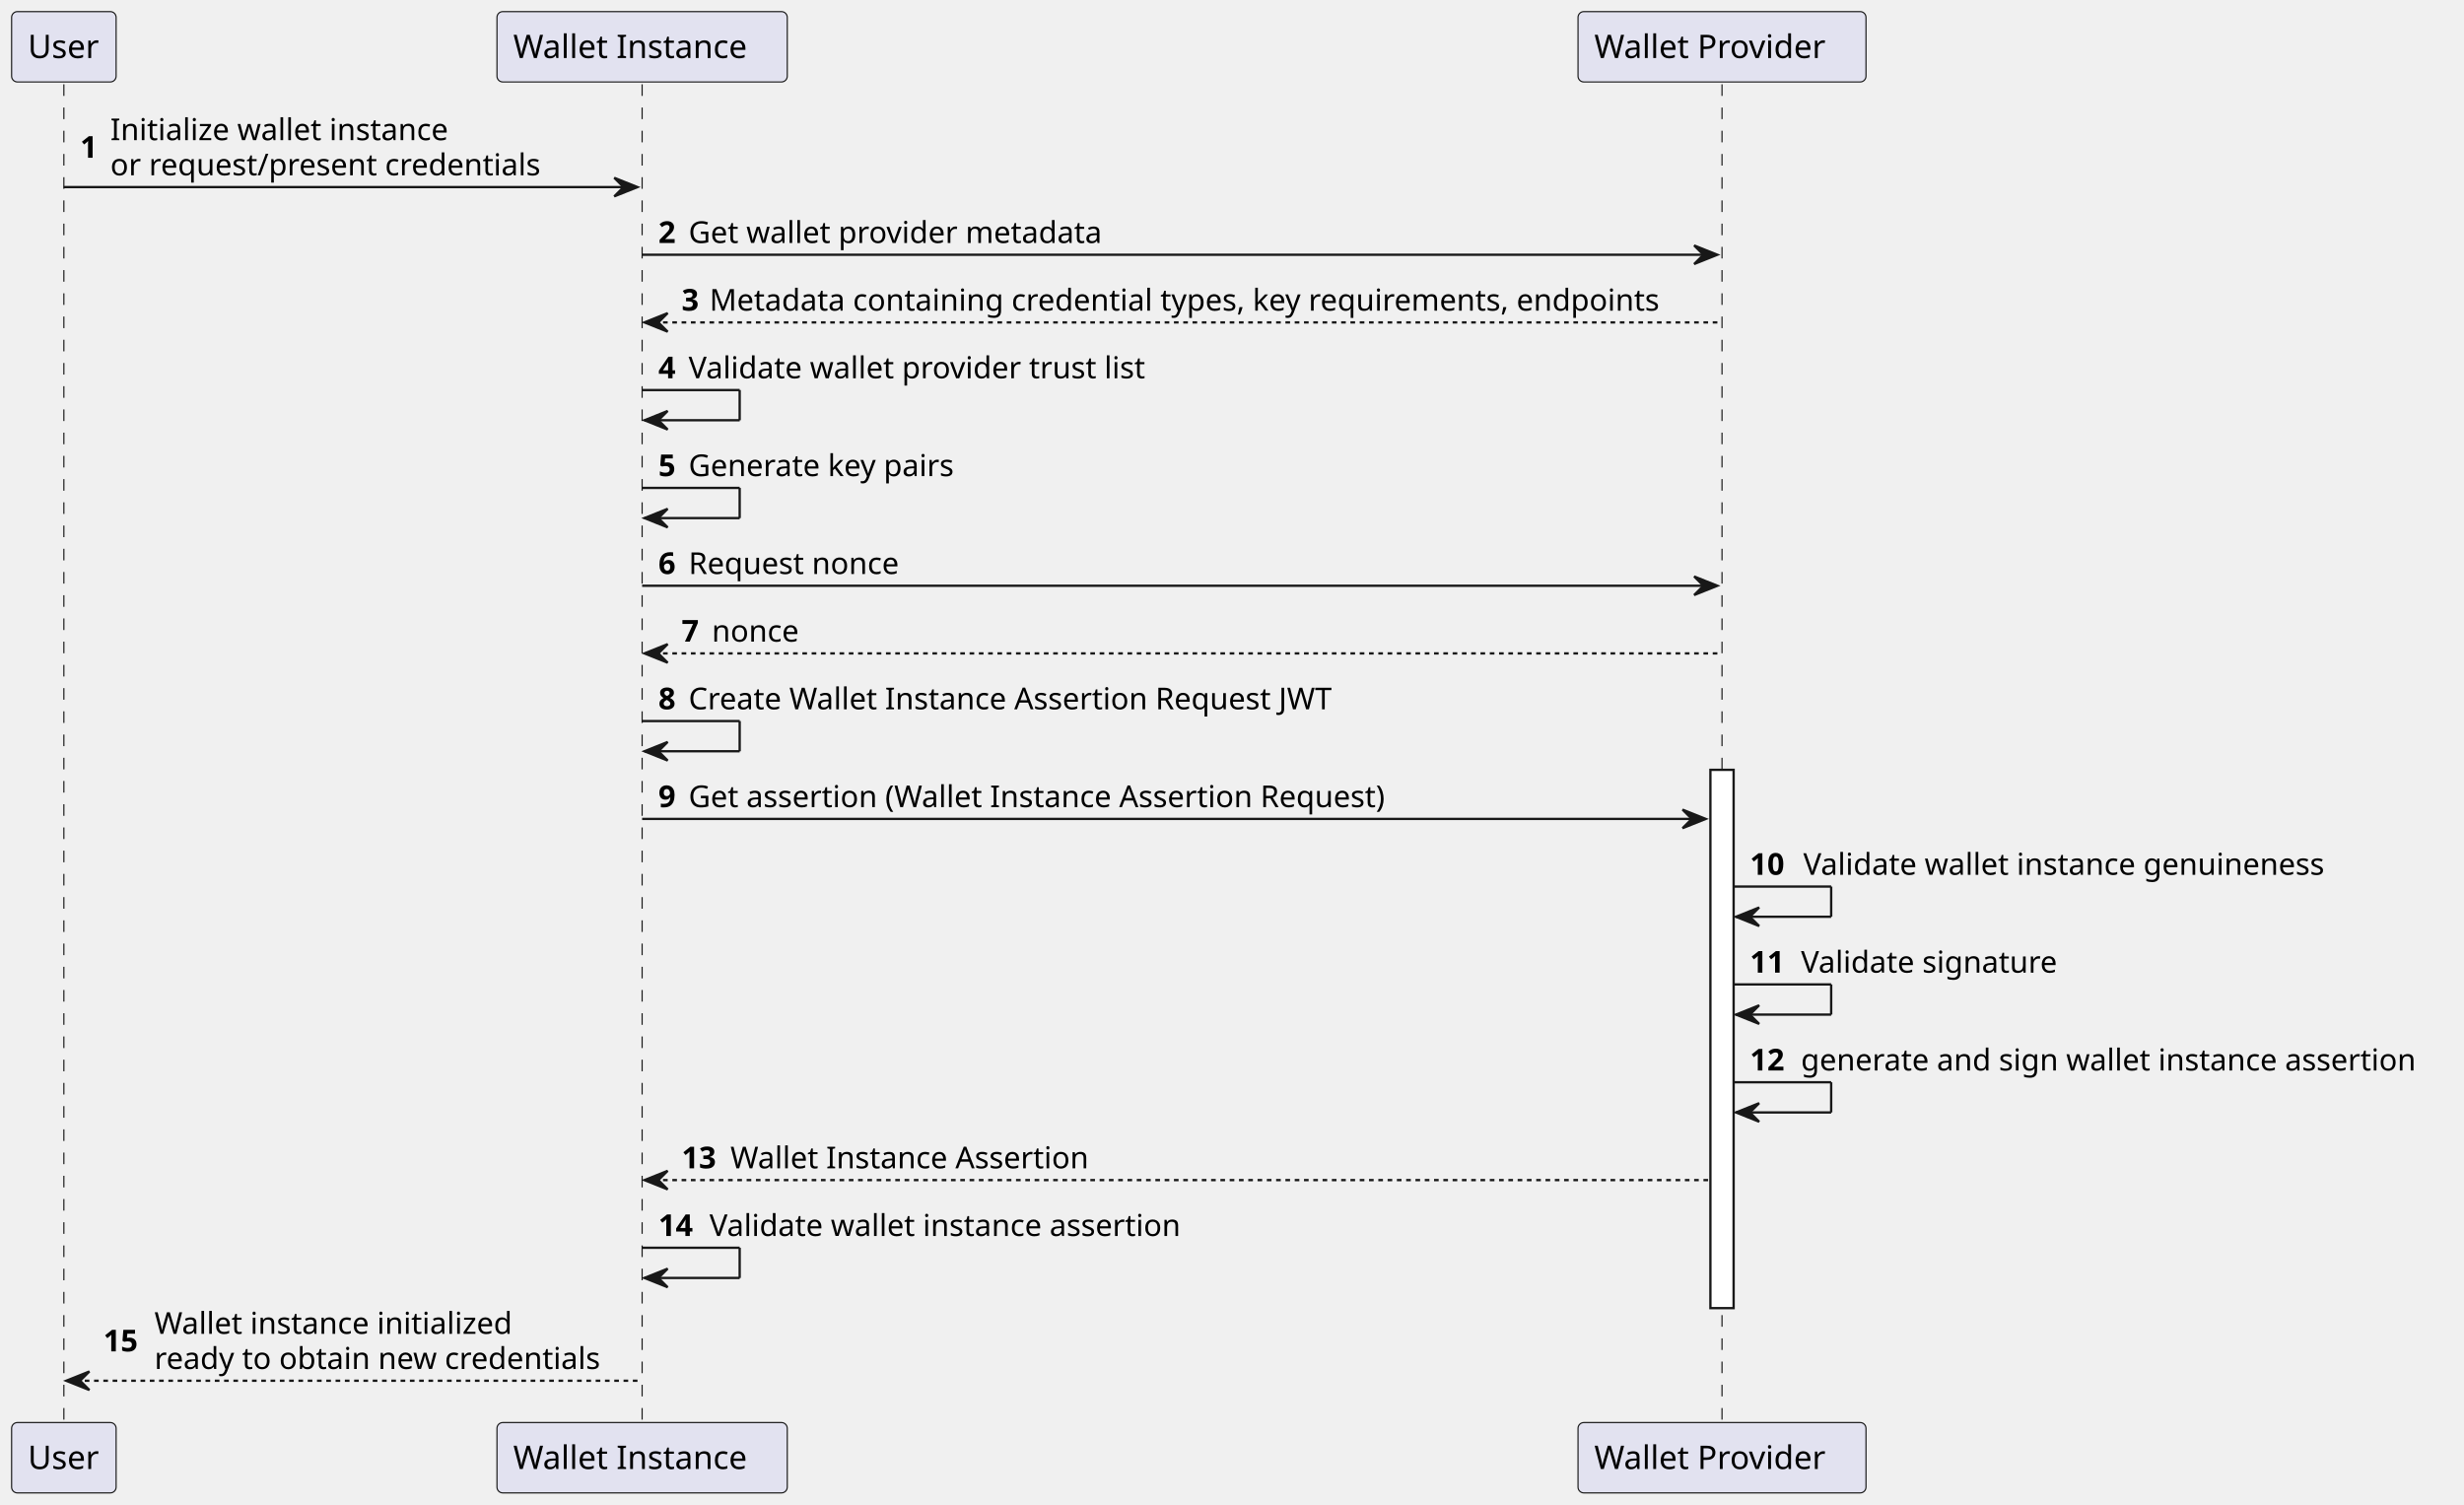
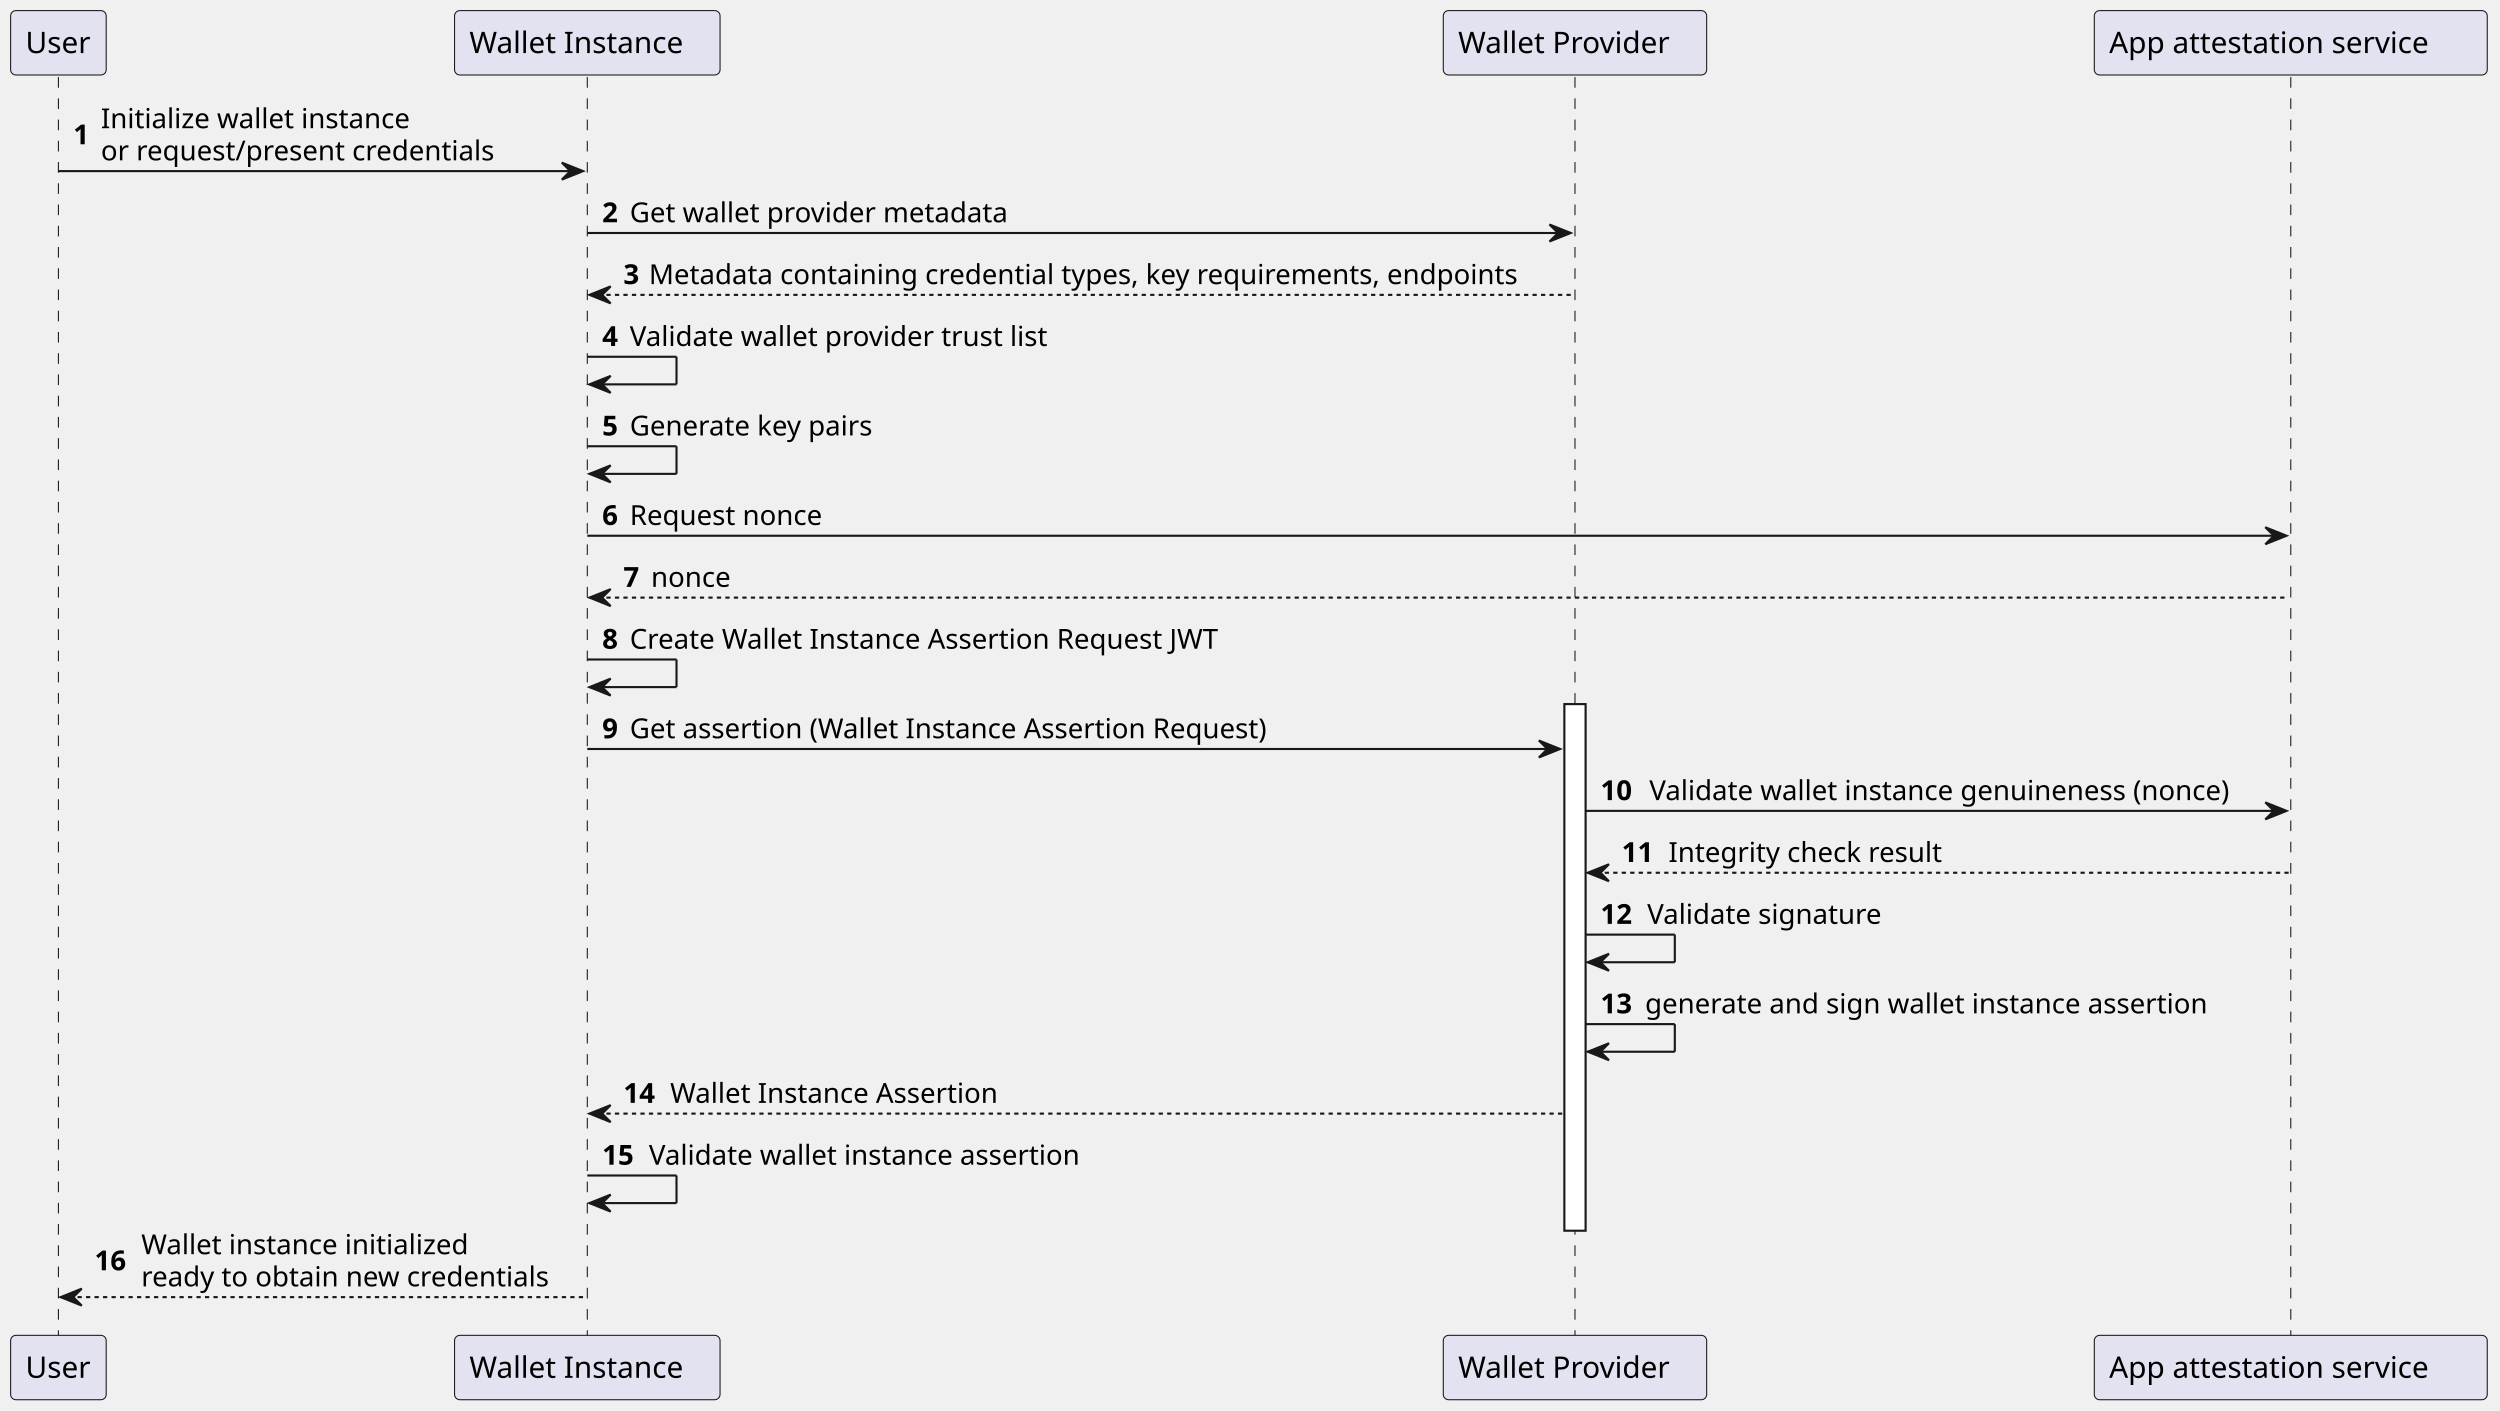
- <svg xmlns="http://www.w3.org/2000/svg" contentStyleType="text/css" height="648px" preserveAspectRatio="none" style="width:1061px;height:648px;background:#FFFFFF;" version="1.1" viewBox="0 0 1061 648" width="1061px" zoomAndPan="magnify">
+ <svg xmlns="http://www.w3.org/2000/svg" contentStyleType="text/css" height="664px" preserveAspectRatio="none" style="width:1177px;height:664px;background:#FFFFFF;" version="1.1" viewBox="0 0 1177 664" width="1177px" zoomAndPan="magnify">
  <defs />
  <g>
-     <line style="stroke:#181818;stroke-width:0.5;stroke-dasharray:5.0,5.0;" x1="27.5" x2="27.5" y1="36.297" y2="612.555" />
-     <line style="stroke:#181818;stroke-width:0.5;stroke-dasharray:5.0,5.0;" x1="276.5" x2="276.5" y1="36.297" y2="612.555" />
-     <line style="stroke:#181818;stroke-width:0.5;stroke-dasharray:5.0,5.0;" x1="741.5" x2="741.5" y1="36.297" y2="612.555" />
-     <rect fill="#FFFFFF" height="231.797" style="stroke:#181818;stroke-width:1.0;" width="10" x="736.5" y="331.492" />
+     <line style="stroke:#181818;stroke-width:0.5;stroke-dasharray:5.0,5.0;" x1="27.5" x2="27.5" y1="36.297" y2="628.688" />
+     <line style="stroke:#181818;stroke-width:0.5;stroke-dasharray:5.0,5.0;" x1="276.5" x2="276.5" y1="36.297" y2="628.688" />
+     <line style="stroke:#181818;stroke-width:0.5;stroke-dasharray:5.0,5.0;" x1="741.5" x2="741.5" y1="36.297" y2="628.688" />
+     <rect fill="#FFFFFF" height="247.93" style="stroke:#181818;stroke-width:1.0;" width="10" x="736.5" y="331.492" />
+     <line style="stroke:#181818;stroke-width:0.5;stroke-dasharray:5.0,5.0;" x1="1078.5" x2="1078.5" y1="36.297" y2="628.688" />
    <rect fill="#E2E2F0" height="30.297" rx="2.5" ry="2.5" style="stroke:#181818;stroke-width:0.5;" width="45" x="5" y="5" />
    <text fill="#000000" font-family="sans-serif" font-size="14" lengthAdjust="spacing" textLength="31" x="12" y="24.995">User</text>
    <rect fill="#E2E2F0" height="30.297" rx="2.5" ry="2.5" style="stroke:#181818;stroke-width:0.5;" width="125" x="214" y="5" />
    <text fill="#000000" font-family="sans-serif" font-size="14" lengthAdjust="spacing" textLength="111" x="221" y="24.995">Wallet Instance</text>
    <rect fill="#E2E2F0" height="30.297" rx="2.5" ry="2.5" style="stroke:#181818;stroke-width:0.5;" width="124" x="679.5" y="5" />
    <text fill="#000000" font-family="sans-serif" font-size="14" lengthAdjust="spacing" textLength="110" x="686.5" y="24.995">Wallet Provider</text>
-     <rect fill="#E2E2F0" height="30.297" rx="2.5" ry="2.5" style="stroke:#181818;stroke-width:0.5;" width="45" x="5" y="612.555" />
-     <text fill="#000000" font-family="sans-serif" font-size="14" lengthAdjust="spacing" textLength="31" x="12" y="632.55">User</text>
-     <rect fill="#E2E2F0" height="30.297" rx="2.5" ry="2.5" style="stroke:#181818;stroke-width:0.5;" width="125" x="214" y="612.555" />
-     <text fill="#000000" font-family="sans-serif" font-size="14" lengthAdjust="spacing" textLength="111" x="221" y="632.55">Wallet Instance</text>
-     <rect fill="#E2E2F0" height="30.297" rx="2.5" ry="2.5" style="stroke:#181818;stroke-width:0.5;" width="124" x="679.5" y="612.555" />
-     <text fill="#000000" font-family="sans-serif" font-size="14" lengthAdjust="spacing" textLength="110" x="686.5" y="632.55">Wallet Provider</text>
+     <rect fill="#E2E2F0" height="30.297" rx="2.5" ry="2.5" style="stroke:#181818;stroke-width:0.5;" width="185" x="986" y="5" />
+     <text fill="#000000" font-family="sans-serif" font-size="14" lengthAdjust="spacing" textLength="171" x="993" y="24.995">App attestation service</text>
+     <rect fill="#E2E2F0" height="30.297" rx="2.5" ry="2.5" style="stroke:#181818;stroke-width:0.5;" width="45" x="5" y="628.688" />
+     <text fill="#000000" font-family="sans-serif" font-size="14" lengthAdjust="spacing" textLength="31" x="12" y="648.683">User</text>
+     <rect fill="#E2E2F0" height="30.297" rx="2.5" ry="2.5" style="stroke:#181818;stroke-width:0.5;" width="125" x="214" y="628.688" />
+     <text fill="#000000" font-family="sans-serif" font-size="14" lengthAdjust="spacing" textLength="111" x="221" y="648.683">Wallet Instance</text>
+     <rect fill="#E2E2F0" height="30.297" rx="2.5" ry="2.5" style="stroke:#181818;stroke-width:0.5;" width="124" x="679.5" y="628.688" />
+     <text fill="#000000" font-family="sans-serif" font-size="14" lengthAdjust="spacing" textLength="110" x="686.5" y="648.683">Wallet Provider</text>
+     <rect fill="#E2E2F0" height="30.297" rx="2.5" ry="2.5" style="stroke:#181818;stroke-width:0.5;" width="185" x="986" y="628.688" />
+     <text fill="#000000" font-family="sans-serif" font-size="14" lengthAdjust="spacing" textLength="171" x="993" y="648.683">App attestation service</text>
    <polygon fill="#181818" points="264.5,76.562,274.5,80.562,264.5,84.562,268.5,80.562" style="stroke:#181818;stroke-width:1.0;" />
    <line style="stroke:#181818;stroke-width:1.0;" x1="27.5" x2="270.5" y1="80.562" y2="80.562" />
    <text fill="#000000" font-family="sans-serif" font-size="13" font-weight="bold" lengthAdjust="spacing" textLength="9" x="34.5" y="67.93">1</text>
    <text fill="#000000" font-family="sans-serif" font-size="13" lengthAdjust="spacing" textLength="151" x="47.5" y="60.364">Initialize wallet instance</text>
    <text fill="#000000" font-family="sans-serif" font-size="13" lengthAdjust="spacing" textLength="193" x="47.5" y="75.497">or request/present credentials</text>
    <polygon fill="#181818" points="729.5,105.695,739.5,109.695,729.5,113.695,733.5,109.695" style="stroke:#181818;stroke-width:1.0;" />
    <line style="stroke:#181818;stroke-width:1.0;" x1="276.5" x2="735.5" y1="109.695" y2="109.695" />
    <text fill="#000000" font-family="sans-serif" font-size="13" font-weight="bold" lengthAdjust="spacing" textLength="9" x="283.5" y="104.629">2</text>
    <text fill="#000000" font-family="sans-serif" font-size="13" lengthAdjust="spacing" textLength="189" x="296.5" y="104.629">Get wallet provider metadata</text>
    <polygon fill="#181818" points="287.5,134.828,277.5,138.828,287.5,142.828,283.5,138.828" style="stroke:#181818;stroke-width:1.0;" />
    <line style="stroke:#181818;stroke-width:1.0;stroke-dasharray:2.0,2.0;" x1="281.5" x2="740.5" y1="138.828" y2="138.828" />
    <text fill="#000000" font-family="sans-serif" font-size="13" font-weight="bold" lengthAdjust="spacing" textLength="8" x="293.5" y="133.762">3</text>
    <text fill="#000000" font-family="sans-serif" font-size="13" lengthAdjust="spacing" textLength="429" x="305.5" y="133.762">Metadata containing credential types, key requirements, endpoints</text>
    <line style="stroke:#181818;stroke-width:1.0;" x1="276.5" x2="318.5" y1="167.961" y2="167.961" />
    <line style="stroke:#181818;stroke-width:1.0;" x1="318.5" x2="318.5" y1="167.961" y2="180.961" />
    <line style="stroke:#181818;stroke-width:1.0;" x1="277.5" x2="318.5" y1="180.961" y2="180.961" />
    <polygon fill="#181818" points="287.5,176.961,277.5,180.961,287.5,184.961,283.5,180.961" style="stroke:#181818;stroke-width:1.0;" />
    <text fill="#000000" font-family="sans-serif" font-size="13" font-weight="bold" lengthAdjust="spacing" textLength="9" x="283.5" y="162.895">4</text>
    <text fill="#000000" font-family="sans-serif" font-size="13" lengthAdjust="spacing" textLength="207" x="296.5" y="162.895">Validate wallet provider trust list</text>
    <line style="stroke:#181818;stroke-width:1.0;" x1="276.5" x2="318.5" y1="210.094" y2="210.094" />
    <line style="stroke:#181818;stroke-width:1.0;" x1="318.5" x2="318.5" y1="210.094" y2="223.094" />
    <line style="stroke:#181818;stroke-width:1.0;" x1="277.5" x2="318.5" y1="223.094" y2="223.094" />
    <polygon fill="#181818" points="287.5,219.094,277.5,223.094,287.5,227.094,283.5,223.094" style="stroke:#181818;stroke-width:1.0;" />
    <text fill="#000000" font-family="sans-serif" font-size="13" font-weight="bold" lengthAdjust="spacing" textLength="9" x="283.5" y="205.028">5</text>
    <text fill="#000000" font-family="sans-serif" font-size="13" lengthAdjust="spacing" textLength="122" x="296.5" y="205.028">Generate key pairs</text>
-     <polygon fill="#181818" points="729.5,248.227,739.5,252.227,729.5,256.227,733.5,252.227" style="stroke:#181818;stroke-width:1.0;" />
-     <line style="stroke:#181818;stroke-width:1.0;" x1="276.5" x2="735.5" y1="252.227" y2="252.227" />
+     <polygon fill="#181818" points="1066.5,248.227,1076.5,252.227,1066.5,256.227,1070.5,252.227" style="stroke:#181818;stroke-width:1.0;" />
+     <line style="stroke:#181818;stroke-width:1.0;" x1="276.5" x2="1072.5" y1="252.227" y2="252.227" />
    <text fill="#000000" font-family="sans-serif" font-size="13" font-weight="bold" lengthAdjust="spacing" textLength="9" x="283.5" y="247.161">6</text>
    <text fill="#000000" font-family="sans-serif" font-size="13" lengthAdjust="spacing" textLength="96" x="296.5" y="247.161">Request nonce</text>
    <polygon fill="#181818" points="287.5,277.359,277.5,281.359,287.5,285.359,283.5,281.359" style="stroke:#181818;stroke-width:1.0;" />
-     <line style="stroke:#181818;stroke-width:1.0;stroke-dasharray:2.0,2.0;" x1="281.5" x2="740.5" y1="281.359" y2="281.359" />
+     <line style="stroke:#181818;stroke-width:1.0;stroke-dasharray:2.0,2.0;" x1="281.5" x2="1077.5" y1="281.359" y2="281.359" />
    <text fill="#000000" font-family="sans-serif" font-size="13" font-weight="bold" lengthAdjust="spacing" textLength="9" x="293.5" y="276.293">7</text>
    <text fill="#000000" font-family="sans-serif" font-size="13" lengthAdjust="spacing" textLength="39" x="306.5" y="276.293">nonce</text>
    <line style="stroke:#181818;stroke-width:1.0;" x1="276.5" x2="318.5" y1="310.492" y2="310.492" />
    <line style="stroke:#181818;stroke-width:1.0;" x1="318.5" x2="318.5" y1="310.492" y2="323.492" />
    <line style="stroke:#181818;stroke-width:1.0;" x1="277.5" x2="318.5" y1="323.492" y2="323.492" />
    <polygon fill="#181818" points="287.5,319.492,277.5,323.492,287.5,327.492,283.5,323.492" style="stroke:#181818;stroke-width:1.0;" />
    <text fill="#000000" font-family="sans-serif" font-size="13" font-weight="bold" lengthAdjust="spacing" textLength="9" x="283.5" y="305.426">8</text>
    <text fill="#000000" font-family="sans-serif" font-size="13" lengthAdjust="spacing" textLength="295" x="296.5" y="305.426">Create Wallet Instance Assertion Request JWT</text>
    <polygon fill="#181818" points="724.5,348.625,734.5,352.625,724.5,356.625,728.5,352.625" style="stroke:#181818;stroke-width:1.0;" />
    <line style="stroke:#181818;stroke-width:1.0;" x1="276.5" x2="730.5" y1="352.625" y2="352.625" />
    <text fill="#000000" font-family="sans-serif" font-size="13" font-weight="bold" lengthAdjust="spacing" textLength="9" x="283.5" y="347.559">9</text>
    <text fill="#000000" font-family="sans-serif" font-size="13" lengthAdjust="spacing" textLength="319" x="296.5" y="347.559">Get assertion (Wallet Instance Assertion Request)</text>
-     <line style="stroke:#181818;stroke-width:1.0;" x1="746.5" x2="788.5" y1="381.758" y2="381.758" />
-     <line style="stroke:#181818;stroke-width:1.0;" x1="788.5" x2="788.5" y1="381.758" y2="394.758" />
-     <line style="stroke:#181818;stroke-width:1.0;" x1="747.5" x2="788.5" y1="394.758" y2="394.758" />
-     <polygon fill="#181818" points="757.5,390.758,747.5,394.758,757.5,398.758,753.5,394.758" style="stroke:#181818;stroke-width:1.0;" />
+     <polygon fill="#181818" points="1066.5,377.758,1076.5,381.758,1066.5,385.758,1070.5,381.758" style="stroke:#181818;stroke-width:1.0;" />
+     <line style="stroke:#181818;stroke-width:1.0;" x1="746.5" x2="1072.5" y1="381.758" y2="381.758" />
    <text fill="#000000" font-family="sans-serif" font-size="13" font-weight="bold" lengthAdjust="spacing" textLength="19" x="753.5" y="376.692">10</text>
-     <text fill="#000000" font-family="sans-serif" font-size="13" lengthAdjust="spacing" textLength="237" x="776.5" y="376.692">Validate wallet instance genuineness</text>
-     <line style="stroke:#181818;stroke-width:1.0;" x1="746.5" x2="788.5" y1="423.891" y2="423.891" />
-     <line style="stroke:#181818;stroke-width:1.0;" x1="788.5" x2="788.5" y1="423.891" y2="436.891" />
-     <line style="stroke:#181818;stroke-width:1.0;" x1="747.5" x2="788.5" y1="436.891" y2="436.891" />
-     <polygon fill="#181818" points="757.5,432.891,747.5,436.891,757.5,440.891,753.5,436.891" style="stroke:#181818;stroke-width:1.0;" />
-     <text fill="#000000" font-family="sans-serif" font-size="13" font-weight="bold" lengthAdjust="spacing" textLength="18" x="753.5" y="418.825">11</text>
-     <text fill="#000000" font-family="sans-serif" font-size="13" lengthAdjust="spacing" textLength="116" x="775.5" y="418.825">Validate signature</text>
-     <line style="stroke:#181818;stroke-width:1.0;" x1="746.5" x2="788.5" y1="466.023" y2="466.023" />
-     <line style="stroke:#181818;stroke-width:1.0;" x1="788.5" x2="788.5" y1="466.023" y2="479.023" />
-     <line style="stroke:#181818;stroke-width:1.0;" x1="747.5" x2="788.5" y1="479.023" y2="479.023" />
-     <polygon fill="#181818" points="757.5,475.023,747.5,479.023,757.5,483.023,753.5,479.023" style="stroke:#181818;stroke-width:1.0;" />
-     <text fill="#000000" font-family="sans-serif" font-size="13" font-weight="bold" lengthAdjust="spacing" textLength="18" x="753.5" y="460.957">12</text>
-     <text fill="#000000" font-family="sans-serif" font-size="13" lengthAdjust="spacing" textLength="279" x="775.5" y="460.957">generate and sign wallet instance assertion</text>
-     <polygon fill="#181818" points="287.5,504.156,277.5,508.156,287.5,512.156,283.5,508.156" style="stroke:#181818;stroke-width:1.0;" />
-     <line style="stroke:#181818;stroke-width:1.0;stroke-dasharray:2.0,2.0;" x1="281.5" x2="735.5" y1="508.156" y2="508.156" />
-     <text fill="#000000" font-family="sans-serif" font-size="13" font-weight="bold" lengthAdjust="spacing" textLength="17" x="293.5" y="503.09">13</text>
-     <text fill="#000000" font-family="sans-serif" font-size="13" lengthAdjust="spacing" textLength="162" x="314.5" y="503.09">Wallet Instance Assertion</text>
-     <line style="stroke:#181818;stroke-width:1.0;" x1="276.5" x2="318.5" y1="537.289" y2="537.289" />
-     <line style="stroke:#181818;stroke-width:1.0;" x1="318.5" x2="318.5" y1="537.289" y2="550.289" />
-     <line style="stroke:#181818;stroke-width:1.0;" x1="277.5" x2="318.5" y1="550.289" y2="550.289" />
-     <polygon fill="#181818" points="287.5,546.289,277.5,550.289,287.5,554.289,283.5,550.289" style="stroke:#181818;stroke-width:1.0;" />
-     <text fill="#000000" font-family="sans-serif" font-size="13" font-weight="bold" lengthAdjust="spacing" textLength="18" x="283.5" y="532.223">14</text>
-     <text fill="#000000" font-family="sans-serif" font-size="13" lengthAdjust="spacing" textLength="215" x="305.5" y="532.223">Validate wallet instance assertion</text>
-     <polygon fill="#181818" points="38.5,590.555,28.5,594.555,38.5,598.555,34.5,594.555" style="stroke:#181818;stroke-width:1.0;" />
-     <line style="stroke:#181818;stroke-width:1.0;stroke-dasharray:2.0,2.0;" x1="32.5" x2="275.5" y1="594.555" y2="594.555" />
-     <text fill="#000000" font-family="sans-serif" font-size="13" font-weight="bold" lengthAdjust="spacing" textLength="18" x="44.5" y="581.922">15</text>
-     <text fill="#000000" font-family="sans-serif" font-size="13" lengthAdjust="spacing" textLength="161" x="66.5" y="574.356">Wallet instance initialized</text>
-     <text fill="#000000" font-family="sans-serif" font-size="13" lengthAdjust="spacing" textLength="203" x="66.5" y="589.489">ready to obtain new credentials</text>
+     <text fill="#000000" font-family="sans-serif" font-size="13" lengthAdjust="spacing" textLength="290" x="776.5" y="376.692">Validate wallet instance genuineness (nonce)</text>
+     <polygon fill="#181818" points="757.5,406.891,747.5,410.891,757.5,414.891,753.5,410.891" style="stroke:#181818;stroke-width:1.0;" />
+     <line style="stroke:#181818;stroke-width:1.0;stroke-dasharray:2.0,2.0;" x1="751.5" x2="1077.5" y1="410.891" y2="410.891" />
+     <text fill="#000000" font-family="sans-serif" font-size="13" font-weight="bold" lengthAdjust="spacing" textLength="18" x="763.5" y="405.825">11</text>
+     <text fill="#000000" font-family="sans-serif" font-size="13" lengthAdjust="spacing" textLength="134" x="785.5" y="405.825">Integrity check result</text>
+     <line style="stroke:#181818;stroke-width:1.0;" x1="746.5" x2="788.5" y1="440.023" y2="440.023" />
+     <line style="stroke:#181818;stroke-width:1.0;" x1="788.5" x2="788.5" y1="440.023" y2="453.023" />
+     <line style="stroke:#181818;stroke-width:1.0;" x1="747.5" x2="788.5" y1="453.023" y2="453.023" />
+     <polygon fill="#181818" points="757.5,449.023,747.5,453.023,757.5,457.023,753.5,453.023" style="stroke:#181818;stroke-width:1.0;" />
+     <text fill="#000000" font-family="sans-serif" font-size="13" font-weight="bold" lengthAdjust="spacing" textLength="18" x="753.5" y="434.957">12</text>
+     <text fill="#000000" font-family="sans-serif" font-size="13" lengthAdjust="spacing" textLength="116" x="775.5" y="434.957">Validate signature</text>
+     <line style="stroke:#181818;stroke-width:1.0;" x1="746.5" x2="788.5" y1="482.156" y2="482.156" />
+     <line style="stroke:#181818;stroke-width:1.0;" x1="788.5" x2="788.5" y1="482.156" y2="495.156" />
+     <line style="stroke:#181818;stroke-width:1.0;" x1="747.5" x2="788.5" y1="495.156" y2="495.156" />
+     <polygon fill="#181818" points="757.5,491.156,747.5,495.156,757.5,499.156,753.5,495.156" style="stroke:#181818;stroke-width:1.0;" />
+     <text fill="#000000" font-family="sans-serif" font-size="13" font-weight="bold" lengthAdjust="spacing" textLength="17" x="753.5" y="477.09">13</text>
+     <text fill="#000000" font-family="sans-serif" font-size="13" lengthAdjust="spacing" textLength="279" x="774.5" y="477.09">generate and sign wallet instance assertion</text>
+     <polygon fill="#181818" points="287.5,520.289,277.5,524.289,287.5,528.289,283.5,524.289" style="stroke:#181818;stroke-width:1.0;" />
+     <line style="stroke:#181818;stroke-width:1.0;stroke-dasharray:2.0,2.0;" x1="281.5" x2="735.5" y1="524.289" y2="524.289" />
+     <text fill="#000000" font-family="sans-serif" font-size="13" font-weight="bold" lengthAdjust="spacing" textLength="18" x="293.5" y="519.223">14</text>
+     <text fill="#000000" font-family="sans-serif" font-size="13" lengthAdjust="spacing" textLength="162" x="315.5" y="519.223">Wallet Instance Assertion</text>
+     <line style="stroke:#181818;stroke-width:1.0;" x1="276.5" x2="318.5" y1="553.422" y2="553.422" />
+     <line style="stroke:#181818;stroke-width:1.0;" x1="318.5" x2="318.5" y1="553.422" y2="566.422" />
+     <line style="stroke:#181818;stroke-width:1.0;" x1="277.5" x2="318.5" y1="566.422" y2="566.422" />
+     <polygon fill="#181818" points="287.5,562.422,277.5,566.422,287.5,570.422,283.5,566.422" style="stroke:#181818;stroke-width:1.0;" />
+     <text fill="#000000" font-family="sans-serif" font-size="13" font-weight="bold" lengthAdjust="spacing" textLength="18" x="283.5" y="548.356">15</text>
+     <text fill="#000000" font-family="sans-serif" font-size="13" lengthAdjust="spacing" textLength="215" x="305.5" y="548.356">Validate wallet instance assertion</text>
+     <polygon fill="#181818" points="38.5,606.688,28.5,610.688,38.5,614.688,34.5,610.688" style="stroke:#181818;stroke-width:1.0;" />
+     <line style="stroke:#181818;stroke-width:1.0;stroke-dasharray:2.0,2.0;" x1="32.5" x2="275.5" y1="610.688" y2="610.688" />
+     <text fill="#000000" font-family="sans-serif" font-size="13" font-weight="bold" lengthAdjust="spacing" textLength="18" x="44.5" y="598.055">16</text>
+     <text fill="#000000" font-family="sans-serif" font-size="13" lengthAdjust="spacing" textLength="161" x="66.5" y="590.489">Wallet instance initialized</text>
+     <text fill="#000000" font-family="sans-serif" font-size="13" lengthAdjust="spacing" textLength="203" x="66.5" y="605.622">ready to obtain new credentials</text>
  </g>
</svg>
